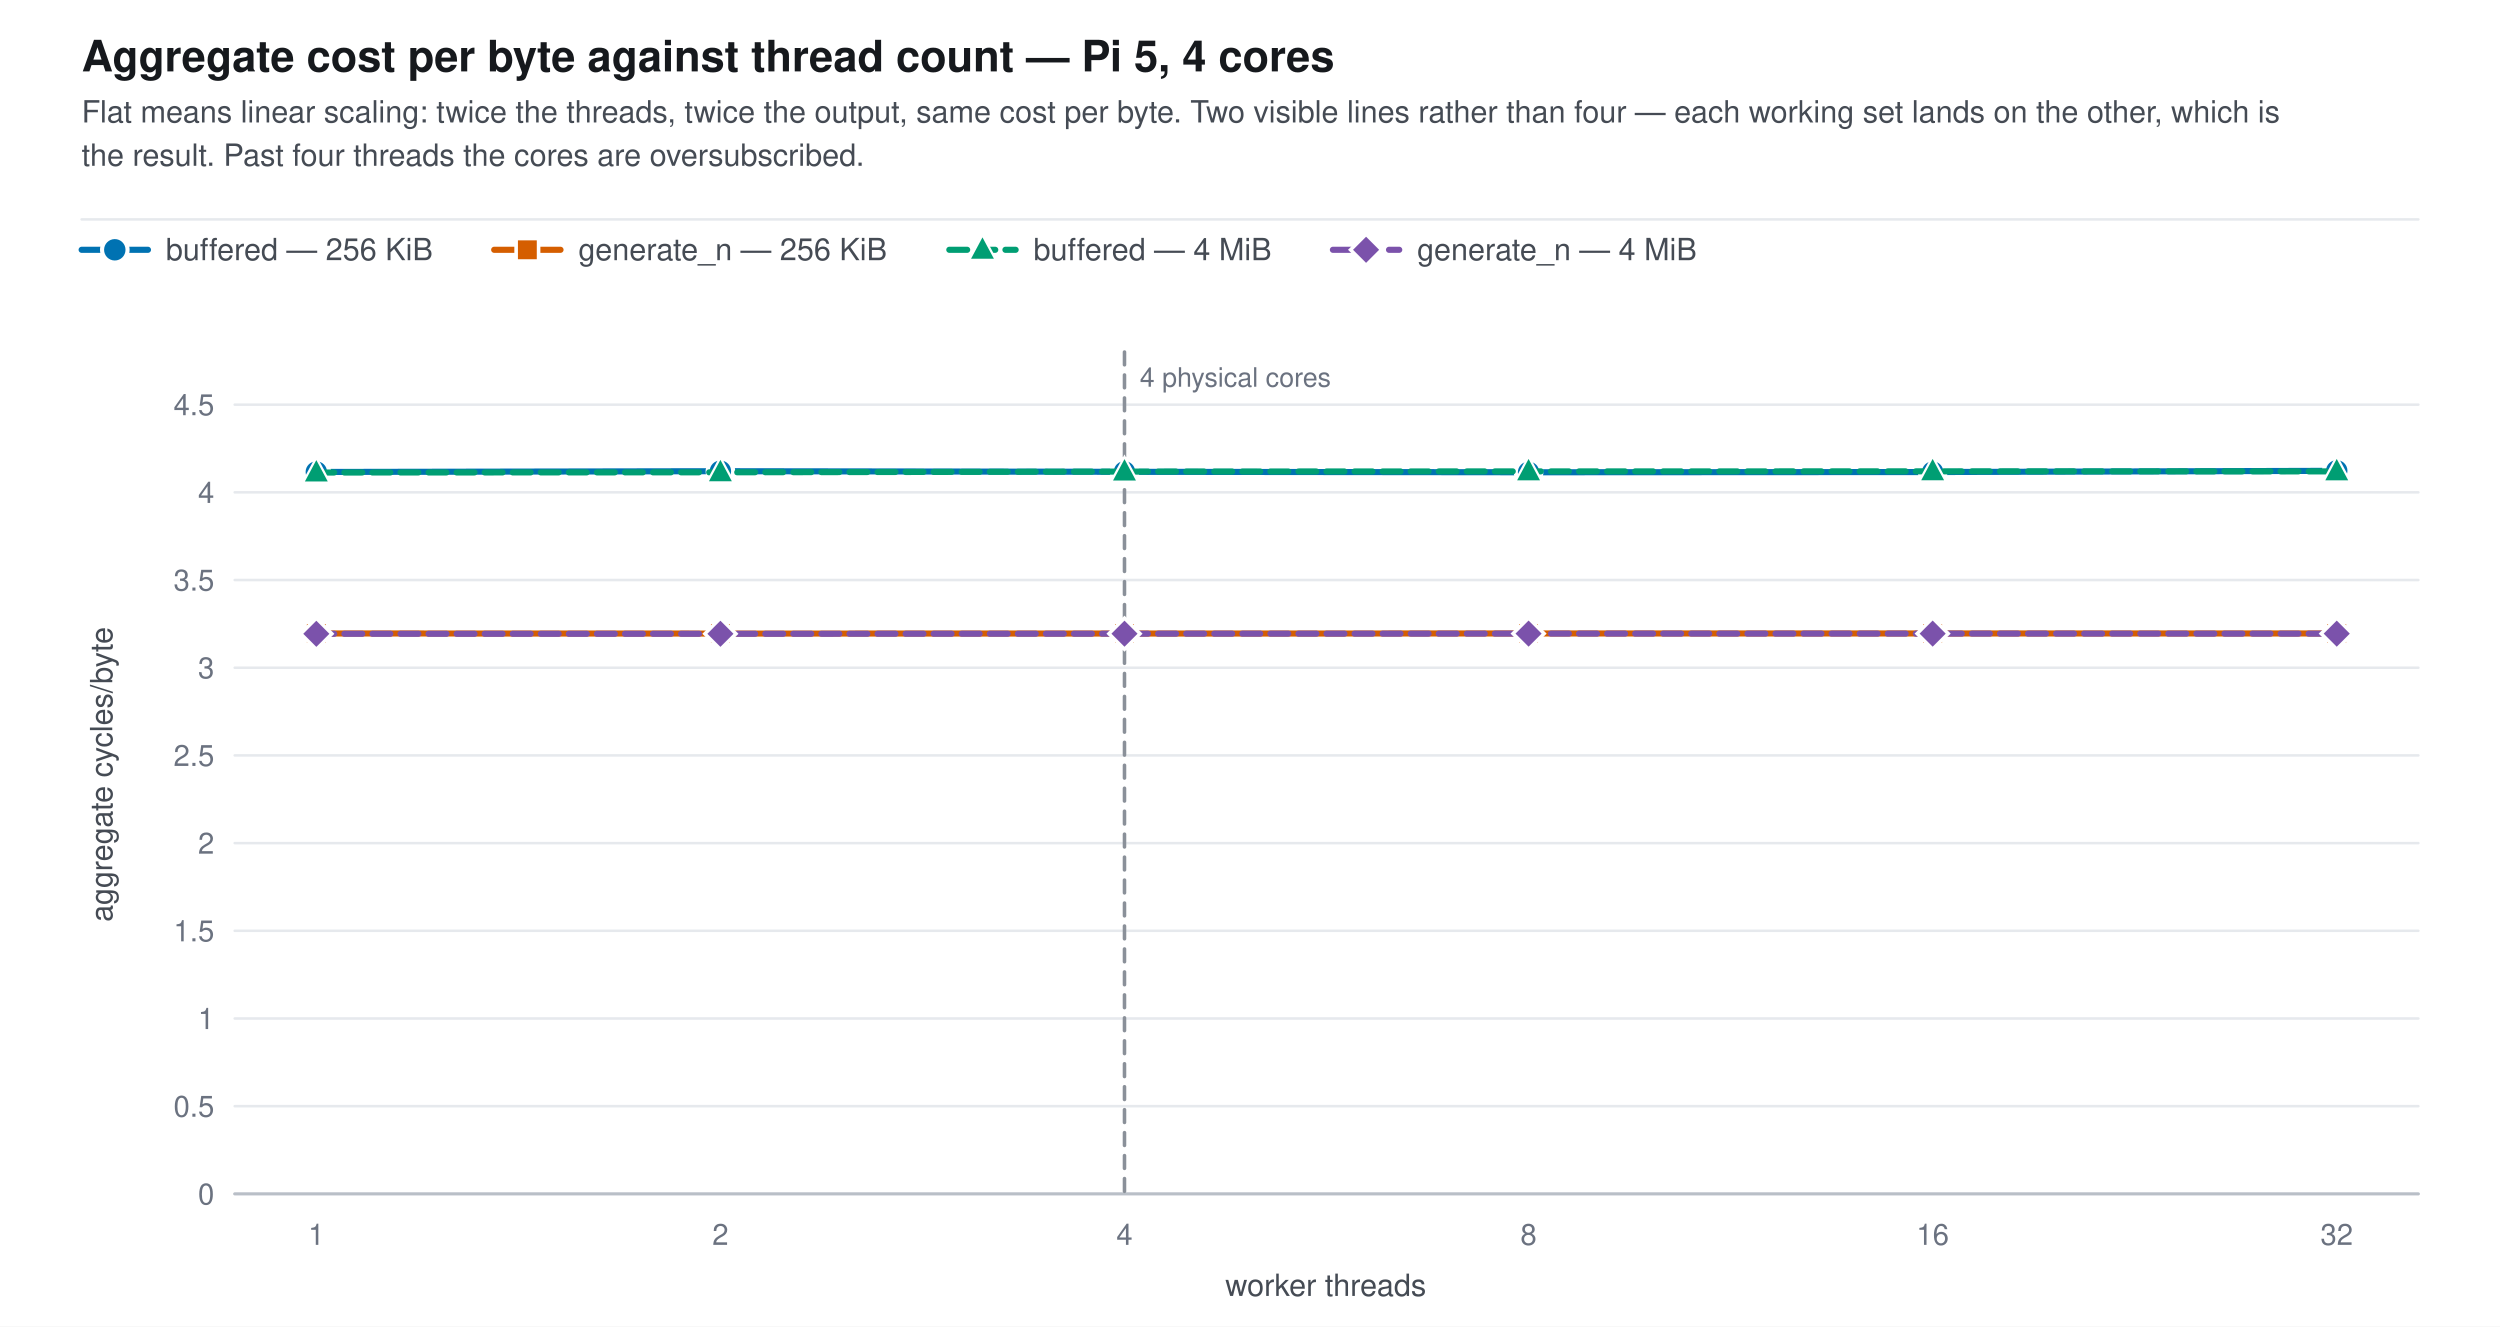
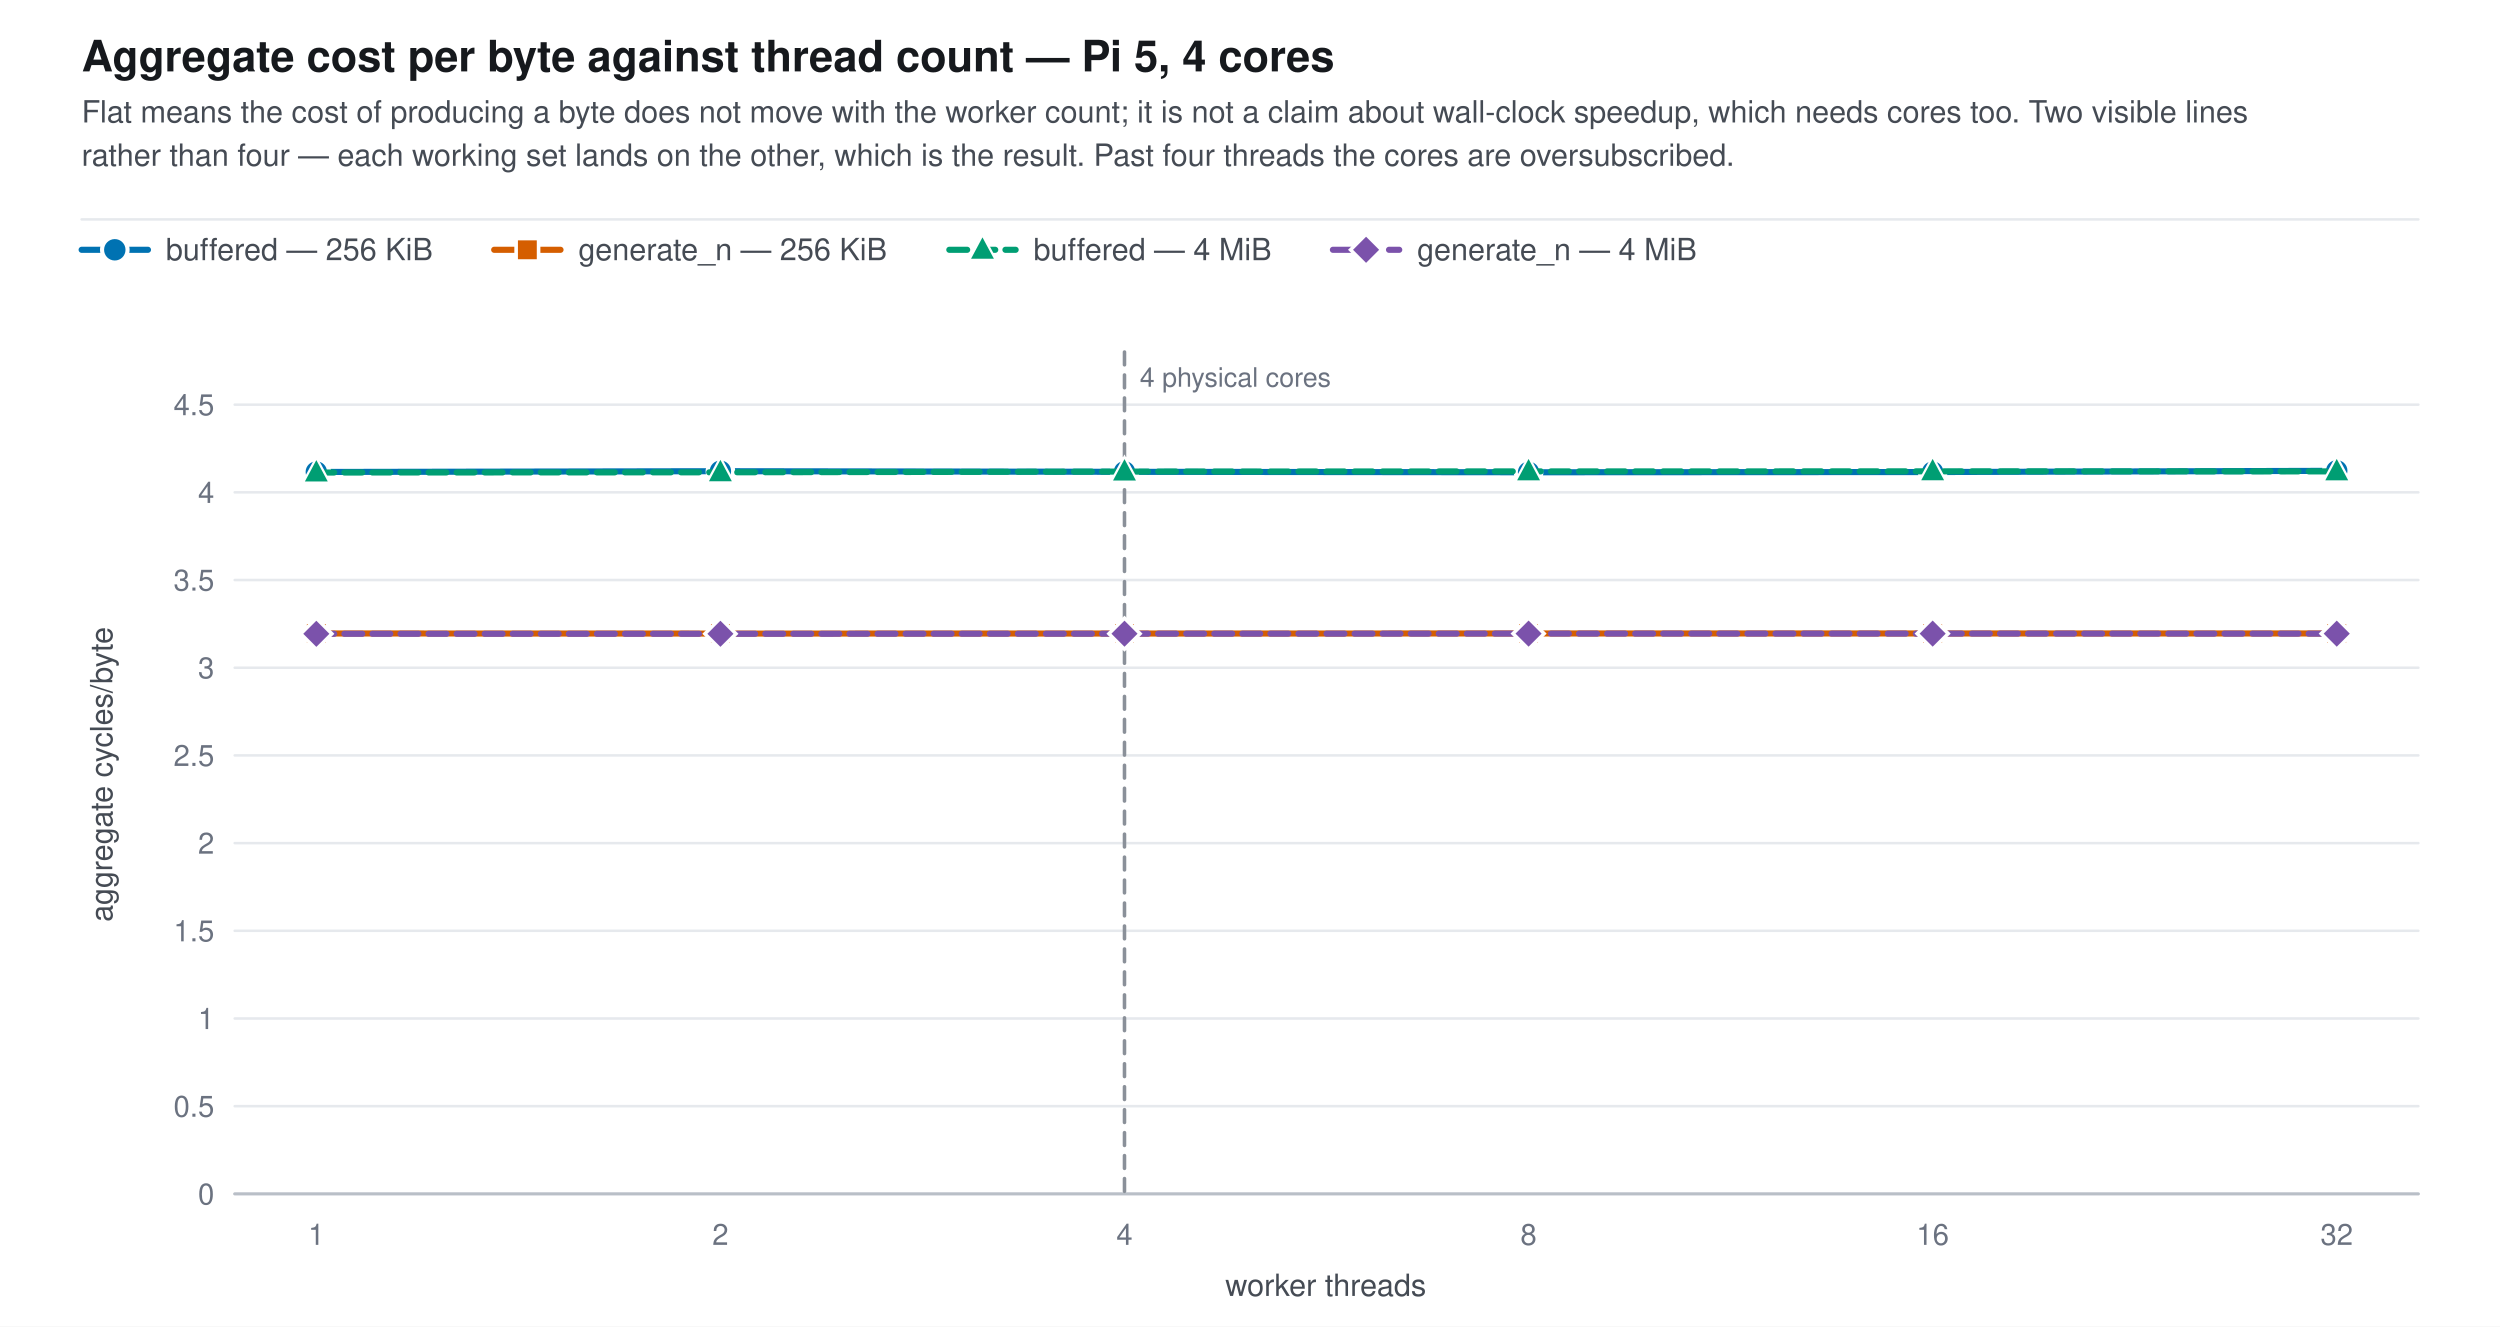
<svg xmlns="http://www.w3.org/2000/svg" width="980" height="520" viewBox="0 0 980 520" font-family="Helvetica, Arial, 'Liberation Sans', sans-serif" font-variant-numeric="tabular-nums" role="img" aria-label="Thread scaling on the Raspberry Pi 5">
  <rect width="980" height="520" fill="#FFFFFF" />
  <text x="32" y="28" font-size="17" fill="#16191D" font-weight="600">Aggregate cost per byte against thread count — Pi 5, 4 cores</text>
-   <text x="32" y="48" font-size="12" fill="#454B54">Flat means linear scaling: twice the threads, twice the output, same cost per byte. Two visible lines rather than four — each working set lands on the other, which is</text>
-   <text x="32" y="65" font-size="12" fill="#454B54">the result. Past four threads the cores are oversubscribed.</text>
+   <text x="32" y="48" font-size="12" fill="#454B54">Flat means the cost of producing a byte does not move with the worker count; it is not a claim about wall-clock speedup, which needs cores too. Two visible lines</text>
+   <text x="32" y="65" font-size="12" fill="#454B54">rather than four — each working set lands on the other, which is the result. Past four threads the cores are oversubscribed.</text>
  <line x1="32" y1="86" x2="948" y2="86" stroke="#E6E9ED" stroke-width="1" stroke-linecap="round" />
  <line x1="32" y1="97.92" x2="58" y2="97.92" stroke="#0072B2" stroke-width="2.4" stroke-linecap="round" />
  <circle cx="45" cy="97.92" r="5.8" fill="#FFFFFF" />
  <circle cx="45" cy="97.92" r="4.2" fill="#0072B2" />
  <text x="65" y="102" font-size="12" fill="#454B54">buffered — 256 KiB</text>
  <line x1="193.72" y1="97.92" x2="219.72" y2="97.92" stroke="#D55E00" stroke-width="2.4" stroke-linecap="round" />
  <polygon points="201.62,92.82 211.83,92.82 211.83,103.02 201.62,103.02" fill="#FFFFFF" />
  <polygon points="203.03,94.22 210.42,94.22 210.42,101.62 203.03,101.62" fill="#D55E00" />
  <text x="226.72" y="102" font-size="12" fill="#454B54">generate_n — 256 KiB</text>
  <line x1="372.13" y1="97.92" x2="398.13" y2="97.92" stroke="#009E73" stroke-width="2.4" stroke-linecap="round" stroke-dasharray="7 4" />
  <polygon points="385.13,91.19 391.32,102.76 378.94,102.76" fill="#FFFFFF" />
  <polygon points="385.13,93.05 389.61,101.43 380.65,101.43" fill="#009E73" />
  <text x="405.13" y="102" font-size="12" fill="#454B54">buffered — 4 MiB</text>
  <line x1="522.5" y1="97.92" x2="548.5" y2="97.92" stroke="#7B52AB" stroke-width="2.4" stroke-linecap="round" stroke-dasharray="7 4" />
  <polygon points="535.5,90.84 542.58,97.92 535.5,105 528.42,97.92" fill="#FFFFFF" />
  <polygon points="535.5,92.8 540.62,97.92 535.5,103.04 530.38,97.92" fill="#7B52AB" />
  <text x="555.5" y="102" font-size="12" fill="#454B54">generate_n — 4 MiB</text>
  <line x1="92" y1="468" x2="948" y2="468" stroke="#E6E9ED" stroke-width="1" stroke-linecap="round" />
  <text x="77.61" y="472.14" font-size="11.5" fill="#6B7280">0</text>
  <line x1="92" y1="433.62" x2="948" y2="433.62" stroke="#E6E9ED" stroke-width="1" stroke-linecap="round" />
  <text x="68.02" y="437.76" font-size="11.5" fill="#6B7280">0.5</text>
  <line x1="92" y1="399.25" x2="948" y2="399.25" stroke="#E6E9ED" stroke-width="1" stroke-linecap="round" />
  <text x="77.61" y="403.39" font-size="11.5" fill="#6B7280">1</text>
  <line x1="92" y1="364.88" x2="948" y2="364.88" stroke="#E6E9ED" stroke-width="1" stroke-linecap="round" />
  <text x="68.02" y="369.01" font-size="11.5" fill="#6B7280">1.5</text>
  <line x1="92" y1="330.5" x2="948" y2="330.5" stroke="#E6E9ED" stroke-width="1" stroke-linecap="round" />
  <text x="77.61" y="334.64" font-size="11.5" fill="#6B7280">2</text>
  <line x1="92" y1="296.12" x2="948" y2="296.12" stroke="#E6E9ED" stroke-width="1" stroke-linecap="round" />
  <text x="68.02" y="300.26" font-size="11.5" fill="#6B7280">2.5</text>
  <line x1="92" y1="261.75" x2="948" y2="261.75" stroke="#E6E9ED" stroke-width="1" stroke-linecap="round" />
  <text x="77.61" y="265.89" font-size="11.5" fill="#6B7280">3</text>
  <line x1="92" y1="227.37" x2="948" y2="227.37" stroke="#E6E9ED" stroke-width="1" stroke-linecap="round" />
  <text x="68.02" y="231.51" font-size="11.5" fill="#6B7280">3.5</text>
  <line x1="92" y1="193" x2="948" y2="193" stroke="#E6E9ED" stroke-width="1" stroke-linecap="round" />
  <text x="77.61" y="197.14" font-size="11.5" fill="#6B7280">4</text>
  <line x1="92" y1="158.62" x2="948" y2="158.62" stroke="#E6E9ED" stroke-width="1" stroke-linecap="round" />
  <text x="68.02" y="162.76" font-size="11.5" fill="#6B7280">4.5</text>
  <text x="120.8" y="488" font-size="11.5" fill="#6B7280">1</text>
  <text x="279.2" y="488" font-size="11.5" fill="#6B7280">2</text>
  <text x="437.6" y="488" font-size="11.5" fill="#6B7280">4</text>
  <text x="596" y="488" font-size="11.5" fill="#6B7280">8</text>
  <text x="751.21" y="488" font-size="11.5" fill="#6B7280">16</text>
  <text x="909.61" y="488" font-size="11.5" fill="#6B7280">32</text>
  <line x1="92" y1="468" x2="948" y2="468" stroke="#B9BFC7" stroke-width="1.2" stroke-linecap="round" />
  <text x="480.32" y="508" font-size="12" fill="#454B54">worker threads</text>
  <text x="44" y="361.36" font-size="12" fill="#454B54" transform="rotate(-90 44 361.36)">aggregate cycles/byte</text>
  <line x1="440.8" y1="138" x2="440.8" y2="468" stroke="#8A9099" stroke-width="1.4" stroke-linecap="round" stroke-dasharray="5 4" />
  <text x="446.8" y="151.6" font-size="10.5" fill="#6B7280">4 physical cores</text>
  <polyline points="124,185.02 282.4,184.71 440.8,184.95 599.2,185.13 757.6,185.04 916,184.56" fill="none" stroke="#0072B2" stroke-width="2.4" stroke-linejoin="round" stroke-linecap="round" />
  <circle cx="124" cy="185.02" r="5.8" fill="#FFFFFF" />
  <circle cx="124" cy="185.02" r="4.2" fill="#0072B2" />
  <circle cx="282.4" cy="184.71" r="5.8" fill="#FFFFFF" />
  <circle cx="282.4" cy="184.71" r="4.2" fill="#0072B2" />
  <circle cx="440.8" cy="184.95" r="5.8" fill="#FFFFFF" />
  <circle cx="440.8" cy="184.95" r="4.2" fill="#0072B2" />
  <circle cx="599.2" cy="185.13" r="5.8" fill="#FFFFFF" />
  <circle cx="599.2" cy="185.13" r="4.2" fill="#0072B2" />
  <circle cx="757.6" cy="185.04" r="5.8" fill="#FFFFFF" />
  <circle cx="757.6" cy="185.04" r="4.2" fill="#0072B2" />
  <circle cx="916" cy="184.56" r="5.8" fill="#FFFFFF" />
  <circle cx="916" cy="184.56" r="4.2" fill="#0072B2" />
  <polyline points="124,248.32 282.4,248.36 440.8,248.35 599.2,248.32 757.6,248.33 916,248.32" fill="none" stroke="#D55E00" stroke-width="2.4" stroke-linejoin="round" stroke-linecap="round" />
  <polygon points="118.9,243.22 129.1,243.22 129.1,253.43 118.9,253.43" fill="#FFFFFF" />
  <polygon points="120.3,244.63 127.7,244.63 127.7,252.02 120.3,252.02" fill="#D55E00" />
  <polygon points="277.3,243.25 287.5,243.25 287.5,253.46 277.3,253.46" fill="#FFFFFF" />
  <polygon points="278.7,244.66 286.1,244.66 286.1,252.05 278.7,252.05" fill="#D55E00" />
  <polygon points="435.7,243.24 445.9,243.24 445.9,253.45 435.7,253.45" fill="#FFFFFF" />
  <polygon points="437.1,244.65 444.5,244.65 444.5,252.04 437.1,252.04" fill="#D55E00" />
  <polygon points="594.1,243.21 604.3,243.21 604.3,253.42 594.1,253.42" fill="#FFFFFF" />
  <polygon points="595.5,244.62 602.9,244.62 602.9,252.01 595.5,252.01" fill="#D55E00" />
  <polygon points="752.5,243.23 762.7,243.23 762.7,253.44 752.5,253.44" fill="#FFFFFF" />
  <polygon points="753.9,244.64 761.3,244.64 761.3,252.03 753.9,252.03" fill="#D55E00" />
  <polygon points="910.9,243.21 921.1,243.21 921.1,253.42 910.9,253.42" fill="#FFFFFF" />
  <polygon points="912.3,244.62 919.7,244.62 919.7,252.01 912.3,252.01" fill="#D55E00" />
  <polyline points="124,185.23 282.4,185.15 440.8,184.86 599.2,184.78 757.6,184.77 916,184.78" fill="none" stroke="#009E73" stroke-width="2.4" stroke-linejoin="round" stroke-linecap="round" stroke-dasharray="7 4" />
  <polygon points="124,178.5 130.19,190.08 117.81,190.08" fill="#FFFFFF" />
  <polygon points="124,180.36 128.48,188.74 119.52,188.74" fill="#009E73" />
  <polygon points="282.4,178.42 288.59,189.99 276.21,189.99" fill="#FFFFFF" />
  <polygon points="282.4,180.27 286.88,188.65 277.92,188.65" fill="#009E73" />
  <polygon points="440.8,178.13 446.99,189.7 434.61,189.7" fill="#FFFFFF" />
  <polygon points="440.8,179.98 445.28,188.36 436.32,188.36" fill="#009E73" />
  <polygon points="599.2,178.05 605.39,189.62 593.01,189.62" fill="#FFFFFF" />
  <polygon points="599.2,179.91 603.68,188.29 594.72,188.29" fill="#009E73" />
  <polygon points="757.6,178.04 763.79,189.61 751.41,189.61" fill="#FFFFFF" />
  <polygon points="757.6,179.89 762.08,188.27 753.12,188.27" fill="#009E73" />
  <polygon points="916,178.05 922.19,189.62 909.81,189.62" fill="#FFFFFF" />
  <polygon points="916,179.9 920.48,188.28 911.52,188.28" fill="#009E73" />
  <polyline points="124,248.45 282.4,248.45 440.8,248.41 599.2,248.38 757.6,248.38 916,248.39" fill="none" stroke="#7B52AB" stroke-width="2.4" stroke-linejoin="round" stroke-linecap="round" stroke-dasharray="7 4" />
  <polygon points="124,241.38 131.08,248.45 124,255.53 116.92,248.45" fill="#FFFFFF" />
  <polygon points="124,243.33 129.12,248.45 124,253.58 118.88,248.45" fill="#7B52AB" />
  <polygon points="282.4,241.37 289.48,248.45 282.4,255.52 275.32,248.45" fill="#FFFFFF" />
  <polygon points="282.4,243.32 287.52,248.45 282.4,253.57 277.28,248.45" fill="#7B52AB" />
  <polygon points="440.8,241.33 447.88,248.41 440.8,255.49 433.72,248.41" fill="#FFFFFF" />
  <polygon points="440.8,243.29 445.92,248.41 440.8,253.53 435.68,248.41" fill="#7B52AB" />
  <polygon points="599.2,241.3 606.28,248.38 599.2,255.45 592.12,248.38" fill="#FFFFFF" />
  <polygon points="599.2,243.25 604.32,248.38 599.2,253.5 594.08,248.38" fill="#7B52AB" />
  <polygon points="757.6,241.3 764.68,248.38 757.6,255.45 750.52,248.38" fill="#FFFFFF" />
  <polygon points="757.6,243.25 762.72,248.38 757.6,253.5 752.48,248.38" fill="#7B52AB" />
  <polygon points="916,241.32 923.08,248.39 916,255.47 908.92,248.39" fill="#FFFFFF" />
  <polygon points="916,243.27 921.12,248.39 916,253.52 910.88,248.39" fill="#7B52AB" />
</svg>
